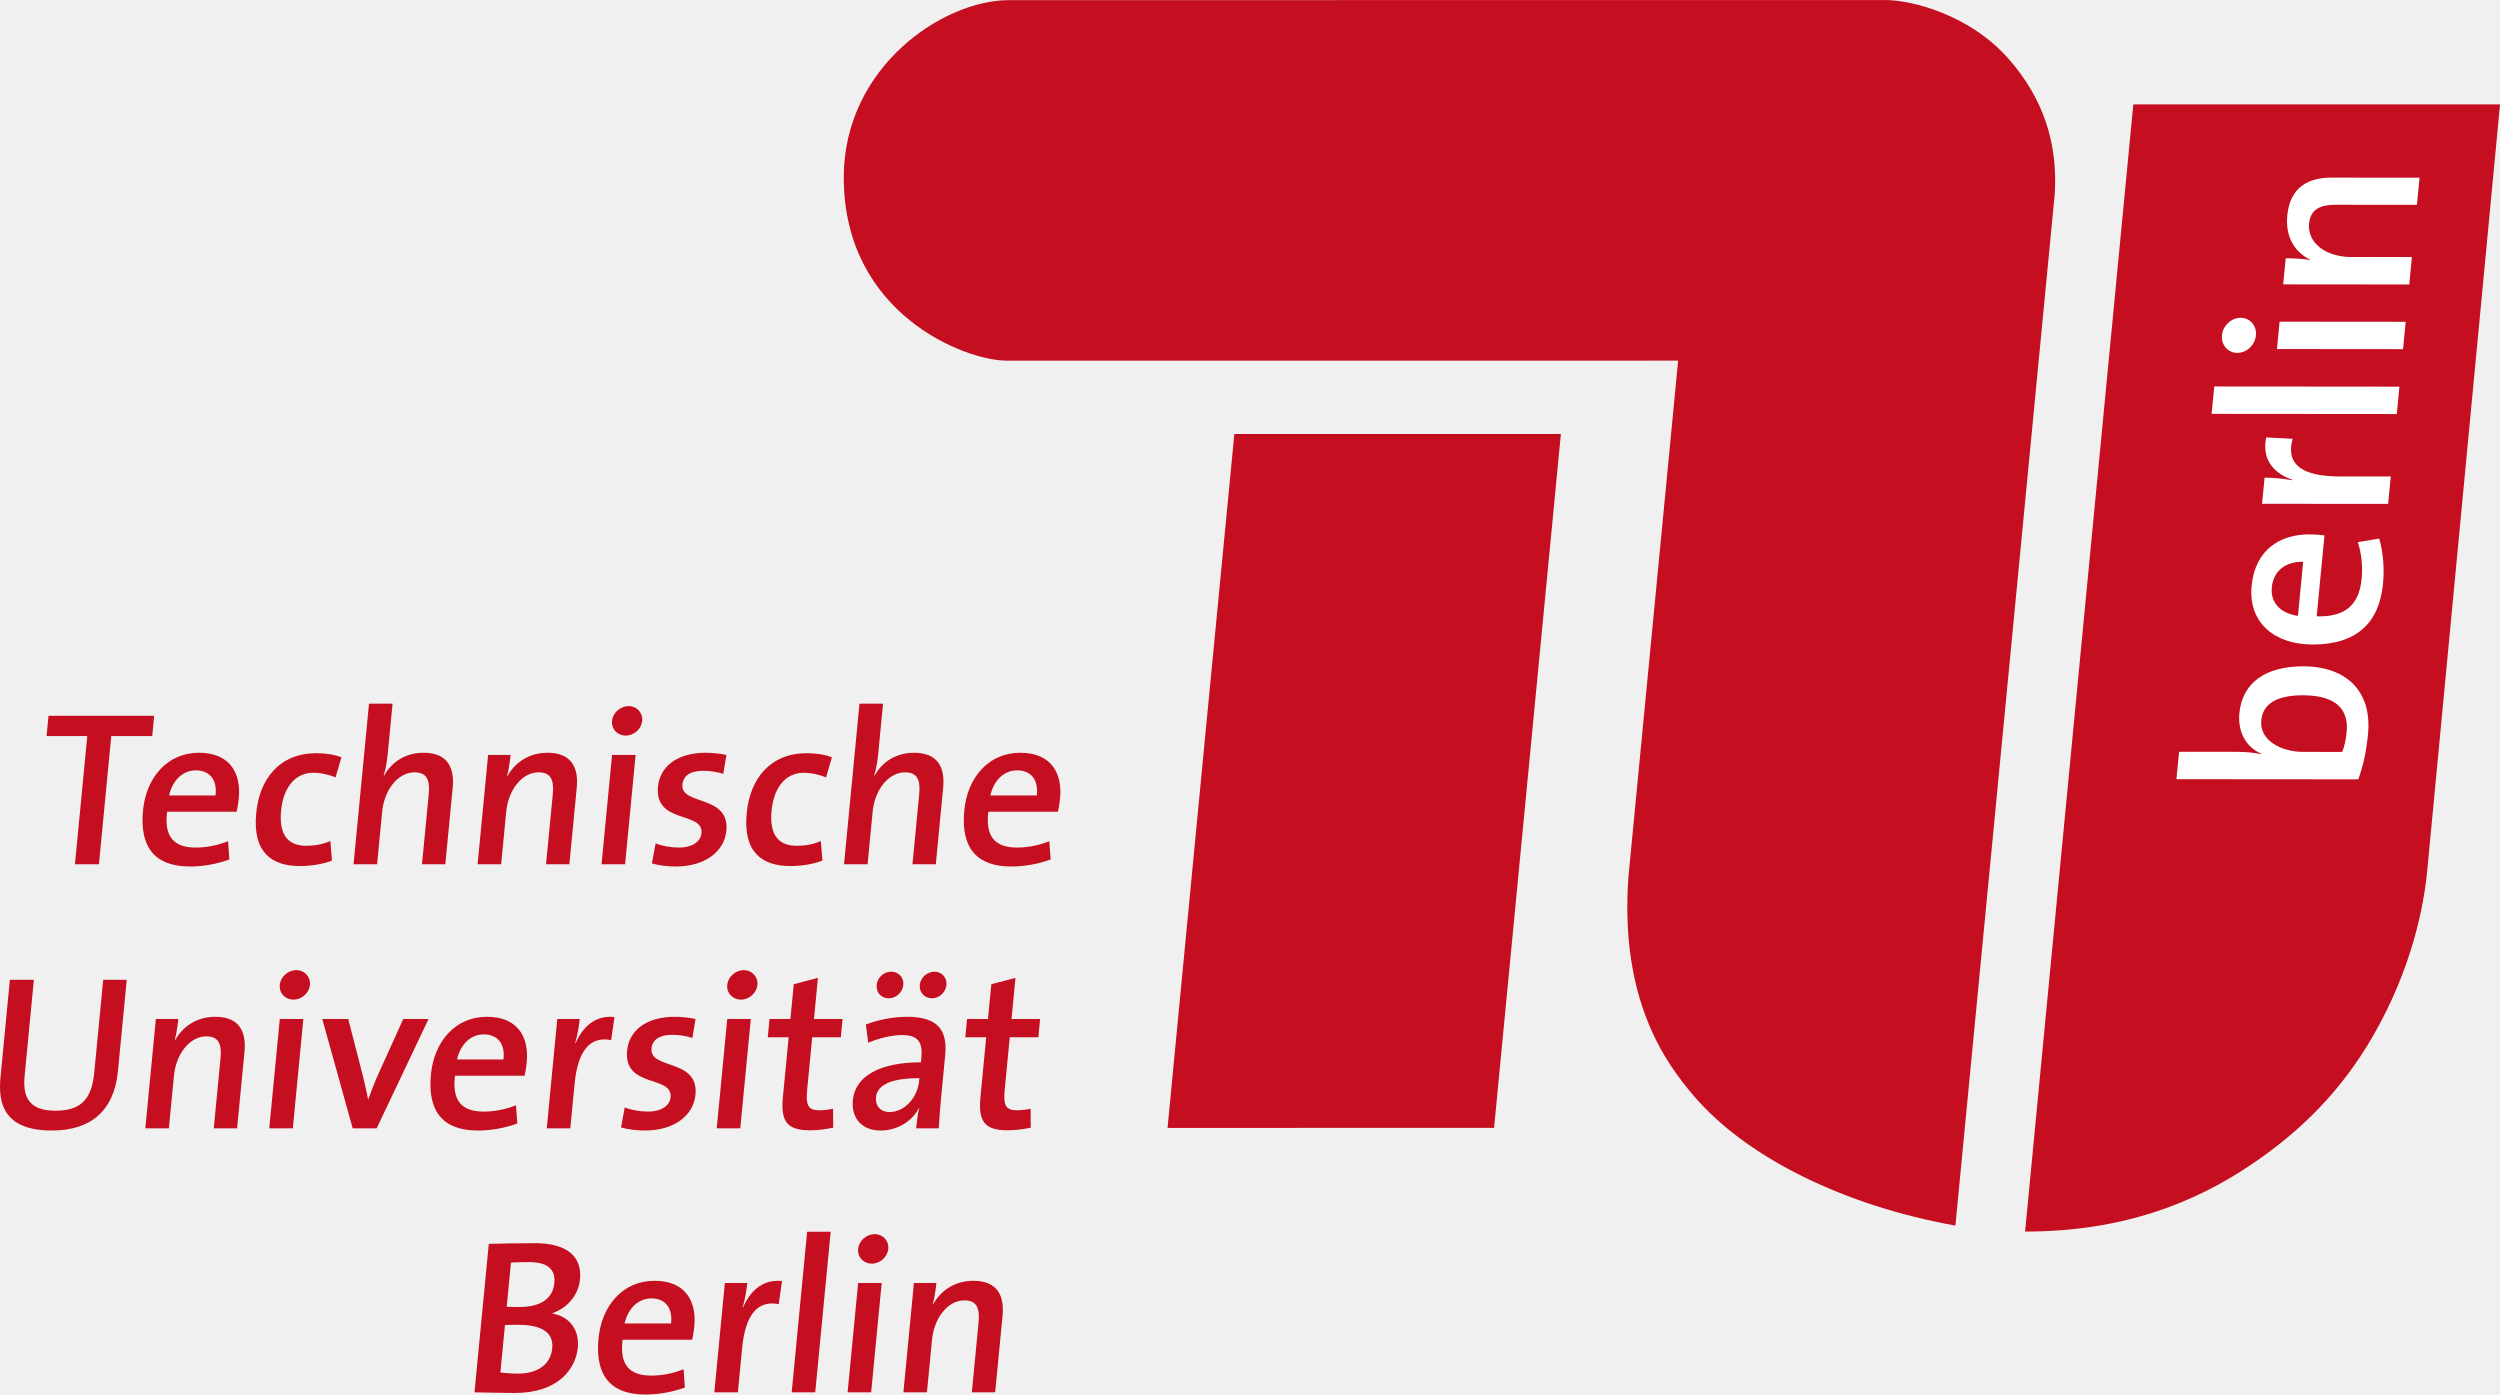
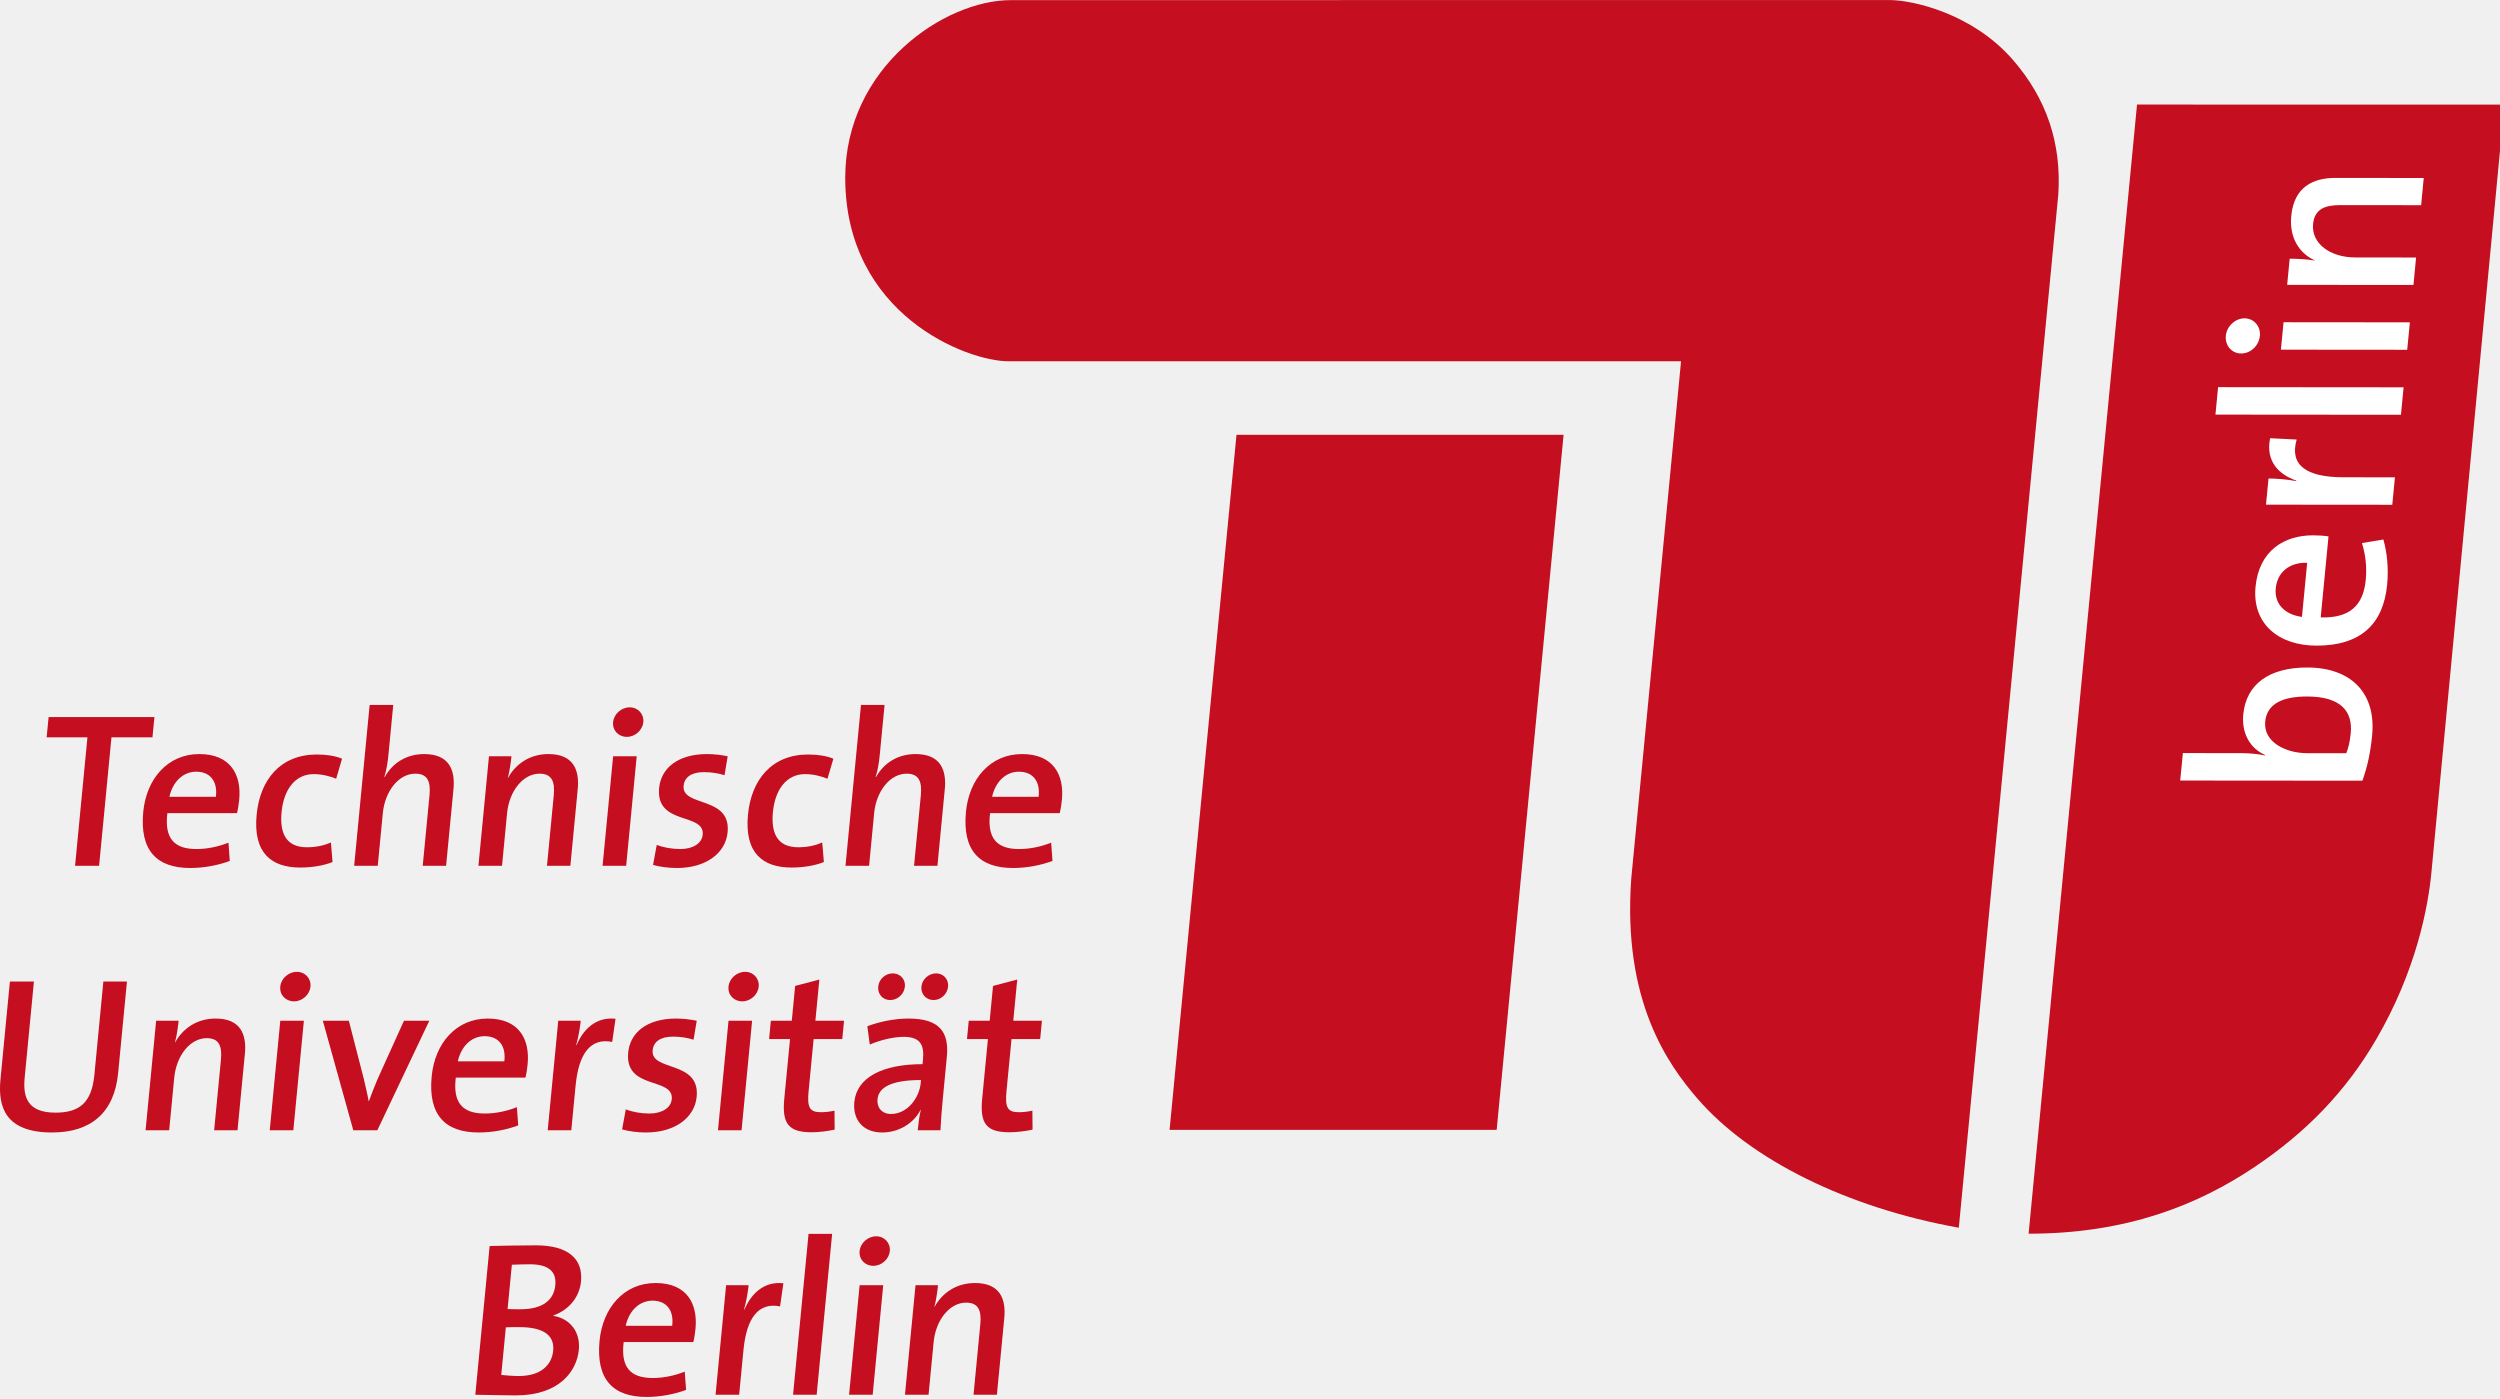
- <svg xmlns="http://www.w3.org/2000/svg" version="1.1" width="252.438" height="140.812" id="svg2" xml:space="preserve">
+ <svg xmlns="http://www.w3.org/2000/svg" version="1.1" viewBox="0 0 252 141" id="svg2" xml:space="preserve">
  <defs id="defs6" />
  <g transform="matrix(1.25,0,0,-1.25,0,140.8125)" id="g10">
    <g transform="scale(0.1,0.1)" id="g12">
      <path d="m 1635.87,131.645 c 79.91,0 137.33,23.722 181.92,53.593 41.58,27.864 73.81,60.832 98.53,103.36 31.96,54.972 41.8,106.066 44.5,135.703 0.01,0.246 58.71,617.859 58.71,617.859 l -296.23,0.02 c 0,0 -87.52,-910.535 -87.43,-910.535" id="path14" style="fill:#c50e1f;fill-opacity:1;fill-rule:nonzero;stroke:none" />
      <path d="m 1355.6,835.18 -40.11,-416.602 c -7.38,-99.695 30,-150.918 53.26,-177.91 42.49,-49.285 120.61,-88.035 210.83,-104.199 2.5,26.496 80.22,832.902 80.22,833.047 2.7,41.394 -9.36,77.594 -36.97,109.144 -32.21,36.79 -79.87,47.81 -99.55,47.81 l -708.296,-0.08 c -53.281,0 -133.386,-54.07 -133.386,-143.249 0,-110.196 97.918,-147.969 131.609,-147.969 17.199,0 542.393,0.008 542.393,0.008" id="path16" style="fill:#c50e1f;fill-opacity:1;fill-rule:nonzero;stroke:none" />
      <path d="m 943.148,215.375 263.762,0.012 53.97,560.515 -263.767,-0.007 c 0,0 -47.136,-487.93 -53.965,-560.52 l 0,0" id="path18" style="fill:#c50e1f;fill-opacity:1;fill-rule:nonzero;stroke:none" />
      <path d="m 1826.66,544.605 c -1.61,-16.554 16.6,-25.46 33.82,-25.48 l 31.55,-0.027 c 1.87,4.55 2.98,9.715 3.61,16.132 1.68,17.586 -7.81,29.59 -35.27,29.618 -20.49,0.011 -32.39,-6.395 -33.71,-20.243 z m 86.23,-11.035 c -1.39,-14.484 -3.87,-25.449 -7.84,-36.621 l -146.93,0.125 2.15,22.141 46.93,-0.039 c 5.94,-0.012 14.08,-0.637 19.28,-1.887 l 0.04,0.422 c -12.19,5.379 -19.01,17.598 -17.54,32.703 2.34,24.406 20.86,37.832 51.58,37.813 35.26,-0.028 55.63,-20.528 52.33,-54.657" id="path20" style="fill:#ffffff;fill-opacity:1;fill-rule:nonzero;stroke:none" />
      <path d="m 1835.15,652.016 c -1.19,-12.403 7.19,-21.102 21.15,-22.989 l 4.2,43.653 c -14.31,0.429 -24.1,-7.625 -25.35,-20.664 z m 42.56,41.964 -6.29,-65.371 c 23.11,-0.644 34.3,9.278 36.33,30.379 0.96,9.922 -0.1,20.274 -3.09,29.59 l 17.29,2.871 c 3.06,-10.75 4.28,-23.582 3.05,-36.406 -3.05,-31.648 -21.14,-49.219 -57,-49.188 -30.54,0.028 -51.99,17.625 -49.14,47.411 2.83,29.375 23.26,41.574 46.43,41.554 3.28,0 8.18,-0.226 12.42,-0.84" id="path22" style="fill:#ffffff;fill-opacity:1;fill-rule:nonzero;stroke:none" />
      <path d="m 1852.03,772.055 c -5.86,-20.469 7.32,-30.41 37.85,-30.438 l 41.4,-0.031 -2.14,-22.137 -101.84,0.086 2.03,21.106 c 5.72,-0.012 14.69,-0.637 22.34,-2.09 l 0.04,0.41 c -13.3,4.57 -25,14.922 -21.09,34.16 l 21.41,-1.066" id="path24" style="fill:#ffffff;fill-opacity:1;fill-rule:nonzero;stroke:none" />
      <path d="m 1936.13,792.035 -149.59,0.129 2.13,22.129 149.59,-0.129 -2.13,-22.129" id="path26" style="fill:#ffffff;fill-opacity:1;fill-rule:nonzero;stroke:none" />
      <path d="m 1941.17,844.438 -101.84,0.089 2.13,22.129 101.86,-0.09 -2.15,-22.128 z m -118.81,11.269 c -0.74,-7.871 -7.31,-14.266 -15.1,-14.258 -7.58,0 -13.1,6.418 -12.36,14.289 0.74,7.657 7.52,14.051 15.1,14.051 7.57,-0.008 13.1,-6.426 12.36,-14.082" id="path28" style="fill:#ffffff;fill-opacity:1;fill-rule:nonzero;stroke:none" />
      <path d="m 1952.4,961.039 -65.37,0.059 c -12.7,0.011 -20.63,-3.504 -21.76,-15.293 -1.49,-15.528 13.59,-26.903 34.1,-26.922 l 48.96,-0.039 -2.12,-22.141 -101.84,0.09 2.03,21.102 c 5.53,-0.008 14.3,-0.43 19.92,-1.465 l 0.02,0.207 c -12.54,6.004 -20.35,18.426 -18.67,35.808 2.25,23.371 17.7,30.598 35.53,30.578 l 71.31,-0.058 -2.11,-21.926" id="path30" style="fill:#ffffff;fill-opacity:1;fill-rule:nonzero;stroke:none" />
      <path d="m 89.887,531.93 -9.976,-103.606 -19.375,0 9.976,103.606 -32.891,0 1.578,16.347 85.332,0 -1.578,-16.347 -33.066,0" id="path32" style="fill:#c50e1f;fill-opacity:1;fill-rule:nonzero;stroke:none" />
      <path d="m 158.277,504.203 c -10.664,0 -18.906,-7.996 -21.691,-20.254 l 37.512,0 c 1.554,12.442 -4.621,20.254 -15.821,20.254 z m 32.868,-33.406 -56.172,0 c -2.477,-20.078 5.203,-28.965 23.34,-28.965 8.535,0 17.589,1.777 25.917,5.156 l 1.067,-14.758 c -9.59,-3.542 -20.809,-5.683 -31.836,-5.683 -27.195,0 -40.938,14.219 -37.938,45.324 2.547,26.473 19.59,46.551 45.184,46.551 25.246,0 34.121,-16.707 32.188,-36.785 -0.274,-2.844 -0.86,-7.11 -1.75,-10.84" id="path34" style="fill:#c50e1f;fill-opacity:1;fill-rule:nonzero;stroke:none" />
      <path d="m 242.141,426.91 c -22.754,0 -38.211,11.192 -35.184,42.645 2.707,28.078 19.066,48.515 48.578,48.515 7.461,0 14.656,-1.074 20.289,-3.379 l -4.75,-16.171 c -5.129,2.128 -11.554,3.73 -18.125,3.73 -14.929,0 -24.136,-12.441 -25.883,-30.555 -1.558,-16.183 2.957,-28.437 20.379,-28.437 6.934,0 13.625,1.238 19.403,3.906 l 1.316,-15.812 c -7.578,-3.028 -17.141,-4.442 -26.023,-4.442" id="path36" style="fill:#c50e1f;fill-opacity:1;fill-rule:nonzero;stroke:none" />
      <path d="m 340.879,428.324 5.461,56.692 c 1.058,11.015 -1.324,17.597 -11.461,17.597 -13.332,0 -24.457,-14.043 -26.168,-31.816 l -4.094,-42.473 -19.019,0 12.488,129.727 19.023,0 -3.867,-40.156 c -0.527,-5.516 -1.594,-12.793 -3.308,-17.774 l 0.332,-0.183 c 6.234,11.199 17.425,18.484 31.82,18.484 20.086,0 25.086,-12.793 23.598,-28.25 l -5.957,-61.848 -18.848,0" id="path38" style="fill:#c50e1f;fill-opacity:1;fill-rule:nonzero;stroke:none" />
      <path d="m 441.086,428.324 5.457,56.692 c 1.059,11.015 -1.324,17.597 -11.461,17.597 -13.328,0 -24.457,-14.043 -26.164,-31.816 l -4.094,-42.473 -19.023,0 8.508,88.321 18.132,0 c -0.464,-4.793 -1.558,-12.442 -2.929,-17.411 l 0.176,0 c 6.253,11.368 17.671,19.188 32.601,19.188 20.09,0 25.09,-12.793 23.602,-28.25 l -5.957,-61.848 -18.848,0" id="path40" style="fill:#c50e1f;fill-opacity:1;fill-rule:nonzero;stroke:none" />
      <path d="m 505.527,532.289 c -6.757,0 -11.765,5.149 -11.117,11.895 0.633,6.582 6.653,11.914 13.41,11.914 6.575,0 11.578,-5.332 10.946,-11.914 -0.637,-6.571 -6.664,-11.895 -13.239,-11.895 z m -19.609,-103.965 8.508,88.321 19.019,0 -8.504,-88.321 -19.023,0" id="path42" style="fill:#c50e1f;fill-opacity:1;fill-rule:nonzero;stroke:none" />
      <path d="m 545.941,426.547 c -6.757,0 -13.953,0.898 -19.308,2.492 l 2.972,16.172 c 5.301,-2.141 12.297,-3.379 19.047,-3.379 9.961,0 17.325,4.441 18.008,11.551 1.746,18.125 -38.074,7.109 -35.133,37.668 1.493,15.469 14.375,27.371 38.731,27.371 5.332,0 11.484,-0.711 16.539,-1.777 l -2.543,-15.274 c -4.996,1.594 -10.777,2.481 -16.473,2.481 -10.484,0 -15.871,-4.266 -16.519,-11.016 -1.676,-17.41 38.347,-7.82 35.492,-37.5 -1.613,-16.707 -17.344,-28.789 -40.813,-28.789" id="path44" style="fill:#c50e1f;fill-opacity:1;fill-rule:nonzero;stroke:none" />
      <path d="m 638.352,426.91 c -22.754,0 -38.211,11.192 -35.184,42.645 2.707,28.078 19.066,48.515 48.578,48.515 7.465,0 14.656,-1.074 20.289,-3.379 l -4.75,-16.171 c -5.129,2.128 -11.555,3.73 -18.125,3.73 -14.93,0 -24.137,-12.441 -25.883,-30.555 -1.558,-16.183 2.957,-28.437 20.379,-28.437 6.934,0 13.625,1.238 19.403,3.906 l 1.316,-15.812 c -7.578,-3.028 -17.141,-4.442 -26.023,-4.442" id="path46" style="fill:#c50e1f;fill-opacity:1;fill-rule:nonzero;stroke:none" />
      <path d="m 737.09,428.324 5.461,56.692 c 1.058,11.015 -1.324,17.597 -11.461,17.597 -13.332,0 -24.457,-14.043 -26.168,-31.816 l -4.094,-42.473 -19.019,0 12.488,129.727 19.023,0 -3.867,-40.156 c -0.527,-5.516 -1.594,-12.793 -3.308,-17.774 l 0.332,-0.183 c 6.234,11.199 17.425,18.484 31.82,18.484 20.086,0 25.086,-12.793 23.598,-28.25 l -5.957,-61.848 -18.848,0" id="path48" style="fill:#c50e1f;fill-opacity:1;fill-rule:nonzero;stroke:none" />
      <path d="m 821.703,504.203 c -10.664,0 -18.906,-7.996 -21.687,-20.254 l 37.507,0 c 1.559,12.442 -4.617,20.254 -15.82,20.254 z m 32.867,-33.406 -56.172,0 c -2.476,-20.078 5.207,-28.965 23.34,-28.965 8.535,0 17.594,1.777 25.918,5.156 l 1.071,-14.758 c -9.59,-3.542 -20.813,-5.683 -31.836,-5.683 -27.2,0 -40.938,14.219 -37.942,45.324 2.551,26.473 19.59,46.551 45.188,46.551 25.242,0 34.121,-16.707 32.187,-36.785 -0.273,-2.844 -0.859,-7.11 -1.754,-10.84" id="path50" style="fill:#c50e1f;fill-opacity:1;fill-rule:nonzero;stroke:none" />
      <path d="m 41.949,213.266 c -37.687,0 -43.703,20.617 -41.578,42.656 l 7.613,79.074 19.375,0 -7.477,-77.656 c -1.539,-15.988 2.629,-28.078 24.844,-28.078 19.559,0 29.234,8.164 31.391,30.566 l 7.238,75.168 19.023,0 -7.102,-73.75 c -3.078,-31.984 -21.863,-47.98 -53.328,-47.98" id="path52" style="fill:#c50e1f;fill-opacity:1;fill-rule:nonzero;stroke:none" />
      <path d="m 172.688,215.043 5.457,56.691 c 1.058,11.016 -1.325,17.598 -11.461,17.598 -13.329,0 -24.457,-14.043 -26.172,-31.816 l -4.086,-42.473 -19.024,0 8.504,88.32 18.137,0 c -0.465,-4.793 -1.563,-12.441 -2.93,-17.41 l 0.176,0 c 6.254,11.367 17.672,19.188 32.602,19.188 20.089,0 25.086,-12.801 23.597,-28.25 l -5.957,-61.848 -18.843,0" id="path54" style="fill:#c50e1f;fill-opacity:1;fill-rule:nonzero;stroke:none" />
      <path d="m 237.129,319.008 c -6.758,0 -11.77,5.148 -11.117,11.894 0.633,6.582 6.652,11.914 13.414,11.914 6.57,0 11.574,-5.332 10.941,-11.914 -0.637,-6.57 -6.668,-11.894 -13.238,-11.894 z m -19.609,-103.965 8.503,88.32 19.028,0 -8.508,-88.32 -19.023,0" id="path56" style="fill:#c50e1f;fill-opacity:1;fill-rule:nonzero;stroke:none" />
      <path d="m 304.27,215.043 -19.375,0 -24.563,88.32 20.977,0 12.031,-46.738 c 1.371,-6.043 2.91,-12.266 3.949,-18.125 l 0.176,0 c 1.945,5.508 4.508,11.73 6.832,17.422 l 21.457,47.441 20.437,0 -41.921,-88.32" id="path58" style="fill:#c50e1f;fill-opacity:1;fill-rule:nonzero;stroke:none" />
      <path d="m 390.859,290.922 c -10.664,0 -18.902,-7.996 -21.683,-20.254 l 37.508,0 c 1.558,12.441 -4.621,20.254 -15.825,20.254 z m 32.868,-33.406 -56.172,0 c -2.473,-20.09 5.211,-28.965 23.343,-28.965 8.536,0 17.594,1.777 25.918,5.156 l 1.071,-14.758 c -9.59,-3.543 -20.813,-5.683 -31.836,-5.683 -27.199,0 -40.938,14.218 -37.942,45.312 2.551,26.485 19.59,46.563 45.188,46.563 25.242,0 34.121,-16.707 32.187,-36.786 -0.273,-2.843 -0.859,-7.109 -1.757,-10.839" id="path60" style="fill:#c50e1f;fill-opacity:1;fill-rule:nonzero;stroke:none" />
      <path d="m 493.676,286.305 c -17.27,3.379 -26.977,-8.879 -29.528,-35.364 l -3.457,-35.898 -19.019,0 8.504,88.32 18.137,0 c -0.481,-4.968 -1.774,-12.793 -3.665,-19.539 l 0.352,0 c 5.055,11.903 15.012,22.918 31.363,21.141 l -2.687,-18.66" id="path62" style="fill:#c50e1f;fill-opacity:1;fill-rule:nonzero;stroke:none" />
      <path d="m 520.992,213.266 c -6.758,0 -13.957,0.89 -19.312,2.492 l 2.972,16.172 c 5.305,-2.141 12.301,-3.379 19.047,-3.379 9.961,0 17.324,4.441 18.012,11.551 1.742,18.125 -38.078,7.109 -35.133,37.668 1.488,15.468 14.375,27.371 38.731,27.371 5.332,0 11.484,-0.711 16.539,-1.778 l -2.551,-15.281 c -4.988,1.602 -10.777,2.488 -16.469,2.488 -10.488,0 -15.871,-4.265 -16.519,-11.015 -1.676,-17.41 38.347,-7.821 35.492,-37.5 -1.61,-16.707 -17.344,-28.789 -40.809,-28.789" id="path64" style="fill:#c50e1f;fill-opacity:1;fill-rule:nonzero;stroke:none" />
      <path d="m 598.586,319.008 c -6.762,0 -11.77,5.148 -11.121,11.894 0.637,6.582 6.656,11.914 13.414,11.914 6.57,0 11.578,-5.332 10.941,-11.914 -0.632,-6.57 -6.664,-11.894 -13.234,-11.894 z m -19.609,-103.965 8.503,88.32 19.024,0 -8.508,-88.32 -19.019,0" id="path66" style="fill:#c50e1f;fill-opacity:1;fill-rule:nonzero;stroke:none" />
      <path d="m 654.375,213.441 c -18.84,0 -23.828,7.286 -21.93,27.012 l 4.641,48.156 -16.887,0 1.422,14.754 16.887,0 2.699,28.078 19.52,5.157 -3.2,-33.235 23.11,0 -1.422,-14.754 -23.106,0 -4.074,-42.296 c -1.269,-13.145 1.055,-16.7 9.942,-16.7 3.918,0 7.703,0.539 10.961,1.25 l 0.132,-15.281 c -5.453,-1.25 -12.828,-2.141 -18.695,-2.141" id="path68" style="fill:#c50e1f;fill-opacity:1;fill-rule:nonzero;stroke:none" />
      <path d="m 752.836,320.063 c -6.043,0 -10.387,4.804 -9.805,10.839 0.567,5.871 5.832,10.664 11.875,10.664 5.86,0 10.207,-4.793 9.641,-10.664 -0.582,-6.035 -5.852,-10.839 -11.711,-10.839 z m -35.02,0 c -6.043,0 -10.199,4.804 -9.617,10.839 0.567,5.871 5.645,10.664 11.688,10.664 6.047,0 10.383,-4.793 9.816,-10.664 -0.582,-6.035 -5.84,-10.839 -11.887,-10.839 z m 24.895,-64.5 c -26.309,0 -34.277,-7.11 -35.082,-15.461 -0.652,-6.758 3.469,-11.903 10.941,-11.903 12.793,0 22.703,12.442 23.914,25.047 l 0.227,2.317 z m -2.652,-40.52 c 0.546,5.684 1.289,11.555 2.461,16.348 l -0.165,0.175 c -5.269,-10.476 -17.046,-18.3 -31.089,-18.3 -15.11,0 -23.731,10.129 -22.344,24.523 1.914,19.902 22.664,30.566 55.019,30.566 l 0.36,3.731 c 1.195,12.441 -2.68,18.301 -15.656,18.301 -8.176,0 -19.098,-2.657 -27.262,-6.223 l -1.957,14.758 c 9.226,3.555 21.574,6.219 33.304,6.219 25.782,0 32.645,-11.727 30.801,-30.918 l -3.371,-35.008 c -0.734,-7.649 -1.433,-16.699 -1.793,-24.172 l -18.308,0" id="path70" style="fill:#c50e1f;fill-opacity:1;fill-rule:nonzero;stroke:none" />
      <path d="m 813.953,213.441 c -18.836,0 -23.824,7.286 -21.926,27.012 l 4.637,48.156 -16.883,0 1.418,14.754 16.887,0 2.699,28.078 19.524,5.157 -3.2,-33.235 23.106,0 -1.422,-14.754 -23.105,0 -4.071,-42.296 c -1.269,-13.145 1.055,-16.7 9.942,-16.7 3.914,0 7.699,0.539 10.961,1.25 l 0.132,-15.281 c -5.457,-1.25 -12.828,-2.141 -18.699,-2.141" id="path72" style="fill:#c50e1f;fill-opacity:1;fill-rule:nonzero;stroke:none" />
      <path d="m 427.379,106.98 c -5.156,0 -10.332,-0.191 -14.613,-0.359 L 409.32,70.891 c 3.192,-0.172 6.207,-0.172 10.297,-0.172 17.949,0 27.016,7.293 28.176,19.371 0.941,9.781 -3.883,16.89 -20.414,16.89 z m -8.793,-50.66 c -1.777,0 -8,0 -10.68,-0.172 l -3.703,-38.387 c 2.988,-0.34 9.52,-0.883 14.137,-0.883 17.598,0 26.621,8.711 27.75,20.43 1.297,13.52 -9.547,19.012 -27.504,19.012 z m -2.82,-55.082 c -8.172,0 -19.161,0.363 -32.473,0.531 L 394.844,121.719 c 9.437,0.179 22.801,0.543 37.375,0.543 25.601,0 38.086,-10.66 36.301,-29.141 C 467.34,80.852 459.223,70.379 446.34,65.75 l -0.035,-0.352 C 459.945,63.078 468.141,52.238 466.773,38.02 465.113,20.789 451.137,1.238 415.766,1.238" id="path74" style="fill:#c50e1f;fill-opacity:1;fill-rule:nonzero;stroke:none" />
      <path d="m 526.234,77.648 c -10.664,0 -18.906,-8 -21.687,-20.25 l 37.508,0 c 1.558,12.441 -4.617,20.25 -15.821,20.25 z m 32.868,-33.41 -56.172,0 c -2.477,-20.078 5.207,-28.957 23.34,-28.957 8.535,0 17.593,1.777 25.918,5.148 l 1.07,-14.75 C 543.668,2.129 532.445,0 521.422,0 494.223,0 480.484,14.211 483.48,45.309 c 2.551,26.48 19.59,46.562 45.188,46.562 25.242,0 34.121,-16.711 32.187,-36.793 -0.273,-2.84 -0.859,-7.109 -1.753,-10.84" id="path76" style="fill:#c50e1f;fill-opacity:1;fill-rule:nonzero;stroke:none" />
      <path d="M 629.039,73.031 C 611.77,76.41 602.063,64.148 599.512,37.672 l -3.457,-35.902 -19.024,0 8.504,88.32 18.137,0 c -0.481,-4.969 -1.77,-12.789 -3.66,-19.551 l 0.347,0 c 5.055,11.922 15.012,22.93 31.364,21.141 l -2.684,-18.648" id="path78" style="fill:#c50e1f;fill-opacity:1;fill-rule:nonzero;stroke:none" />
      <path d="M 639.52,1.77 652.012,131.5 l 19.023,0 -12.488,-129.73 -19.027,0" id="path80" style="fill:#c50e1f;fill-opacity:1;fill-rule:nonzero;stroke:none" />
      <path d="m 704.309,105.738 c -6.758,0 -11.77,5.141 -11.121,11.891 0.636,6.582 6.656,11.918 13.414,11.918 6.574,0 11.578,-5.336 10.941,-11.918 -0.633,-6.57 -6.664,-11.891 -13.234,-11.891 z M 684.695,1.77 l 8.508,88.32 19.024,0 -8.504,-88.32 -19.028,0" id="path82" style="fill:#c50e1f;fill-opacity:1;fill-rule:nonzero;stroke:none" />
      <path d="m 785.051,1.77 5.457,56.691 c 1.058,11.02 -1.324,17.598 -11.461,17.598 -13.328,0 -24.457,-14.047 -26.164,-31.82 l -4.094,-42.469 -19.023,0 8.504,88.32 18.136,0 c -0.465,-4.801 -1.558,-12.441 -2.929,-17.418 l 0.175,0 c 6.254,11.379 17.672,19.199 32.602,19.199 20.09,0 25.09,-12.801 23.601,-28.25 l -5.96,-61.852 -18.844,0" id="path84" style="fill:#c50e1f;fill-opacity:1;fill-rule:nonzero;stroke:none" />
    </g>
  </g>
</svg>
